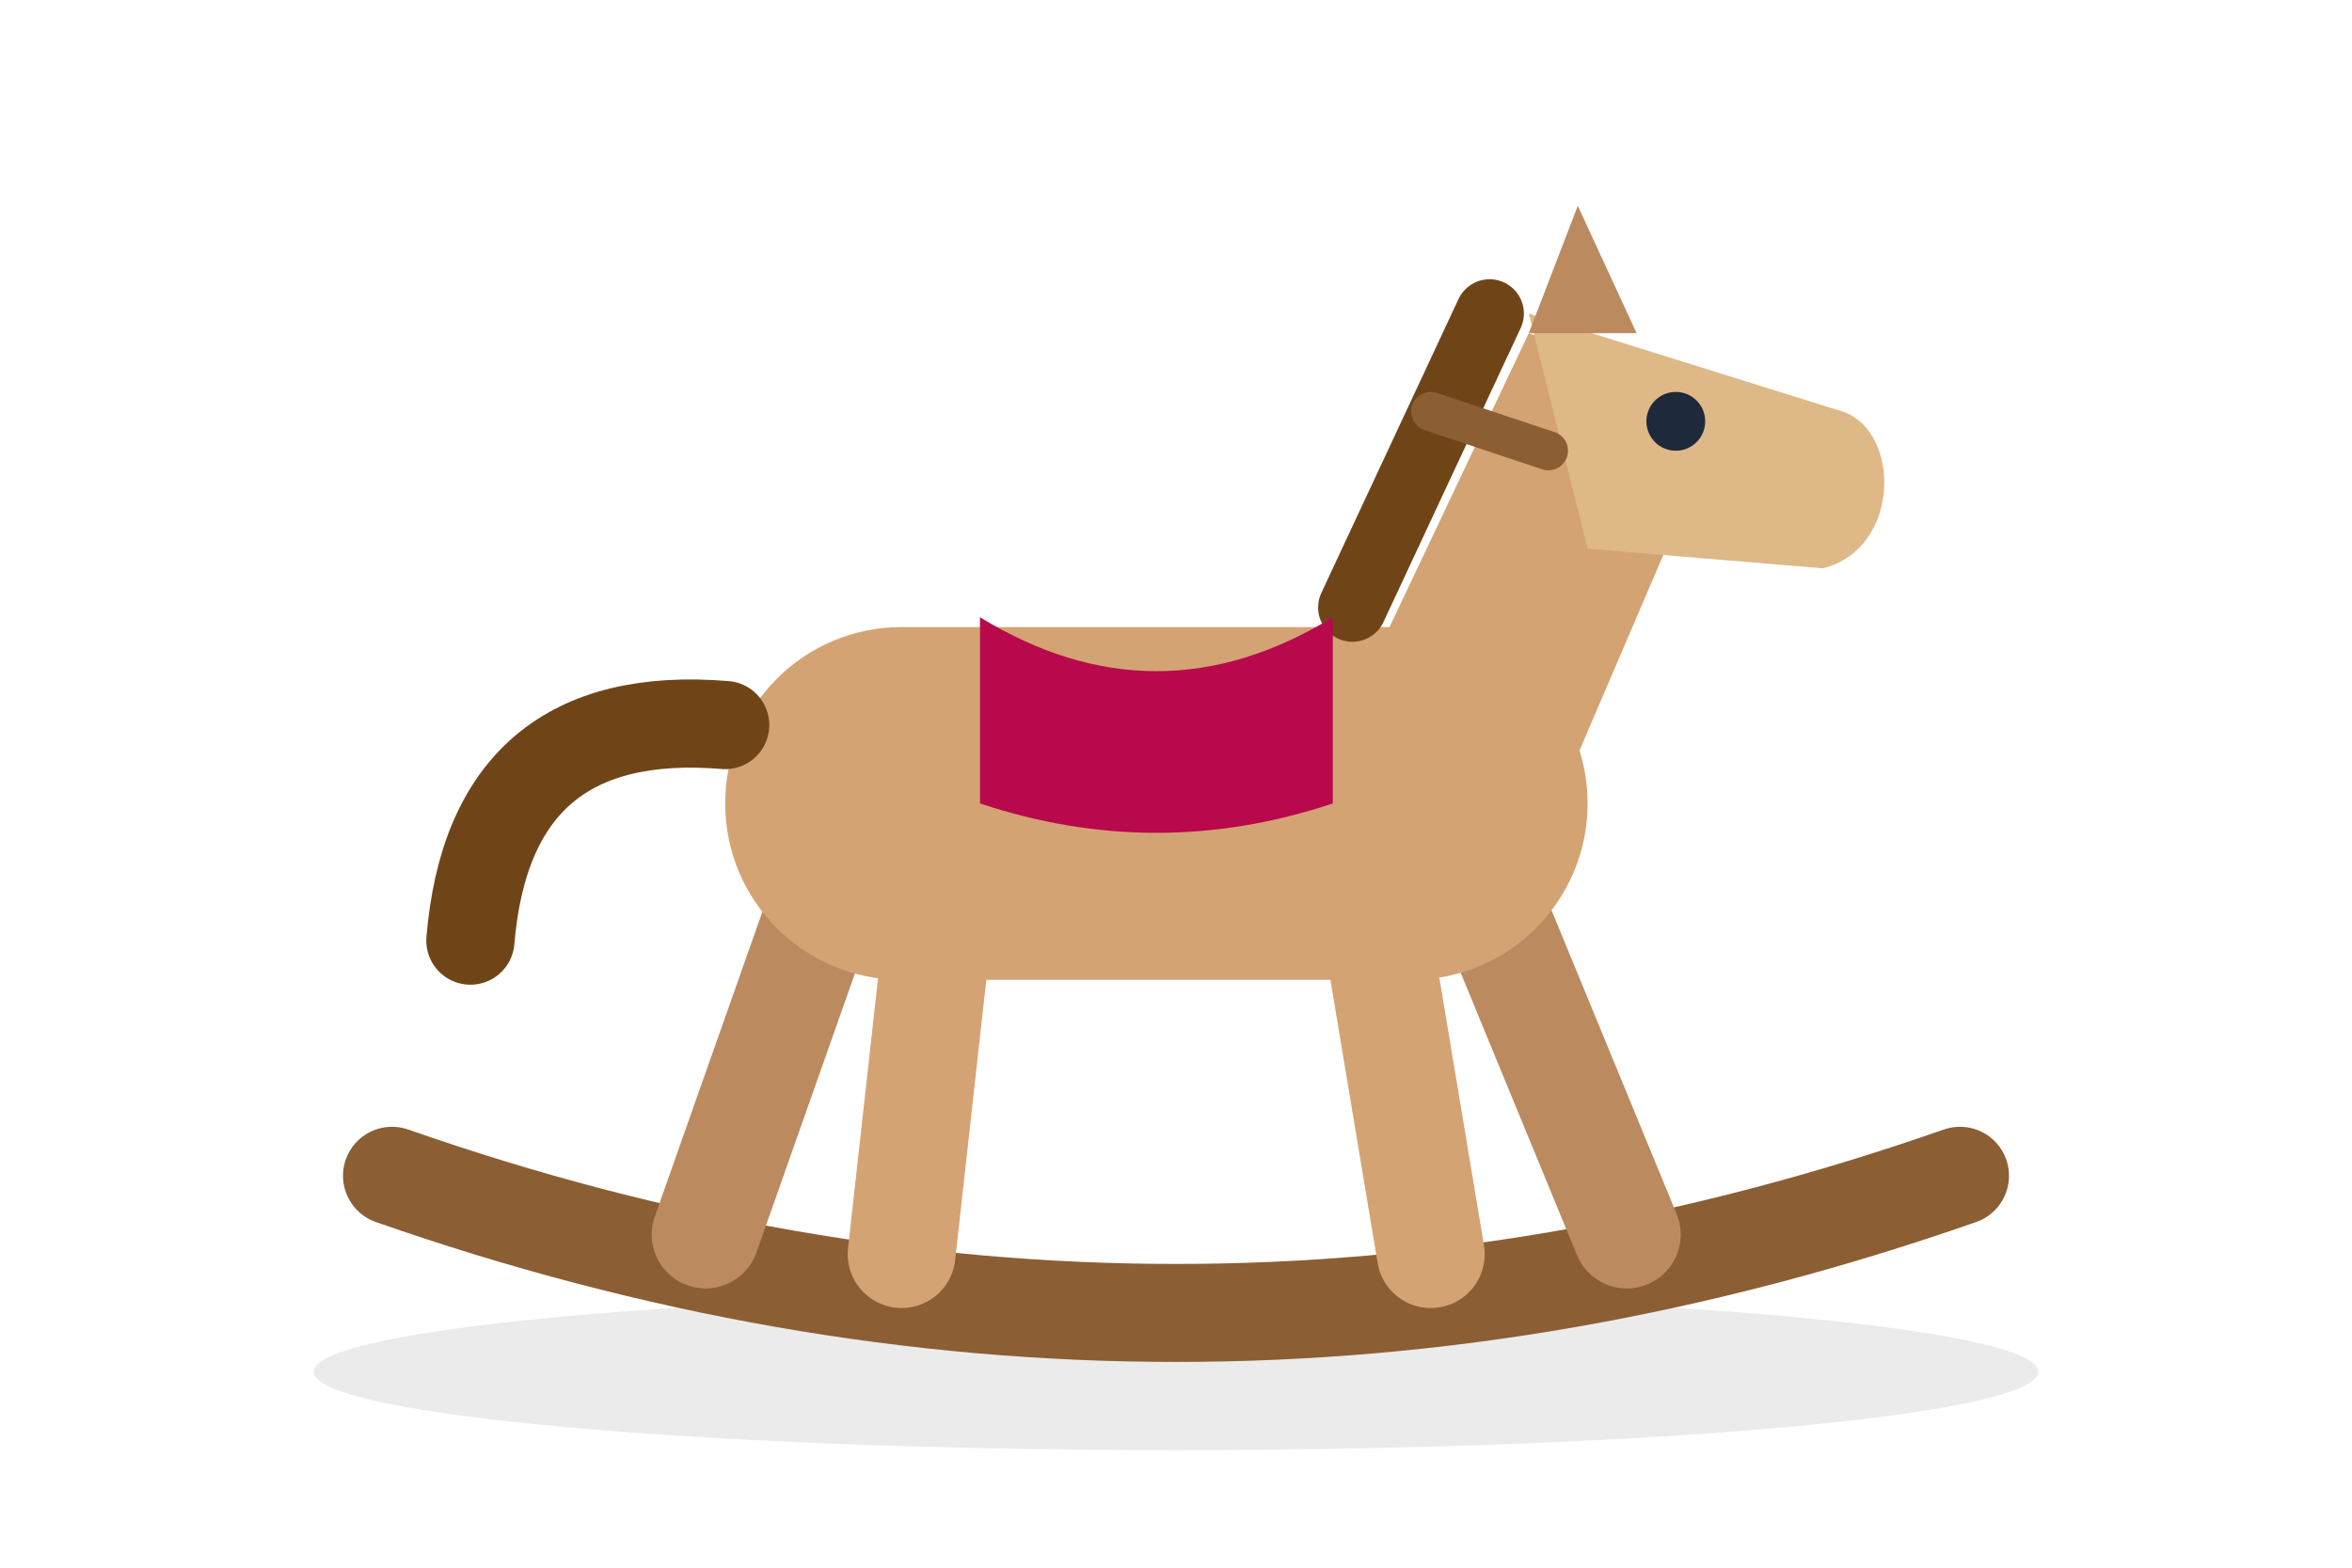
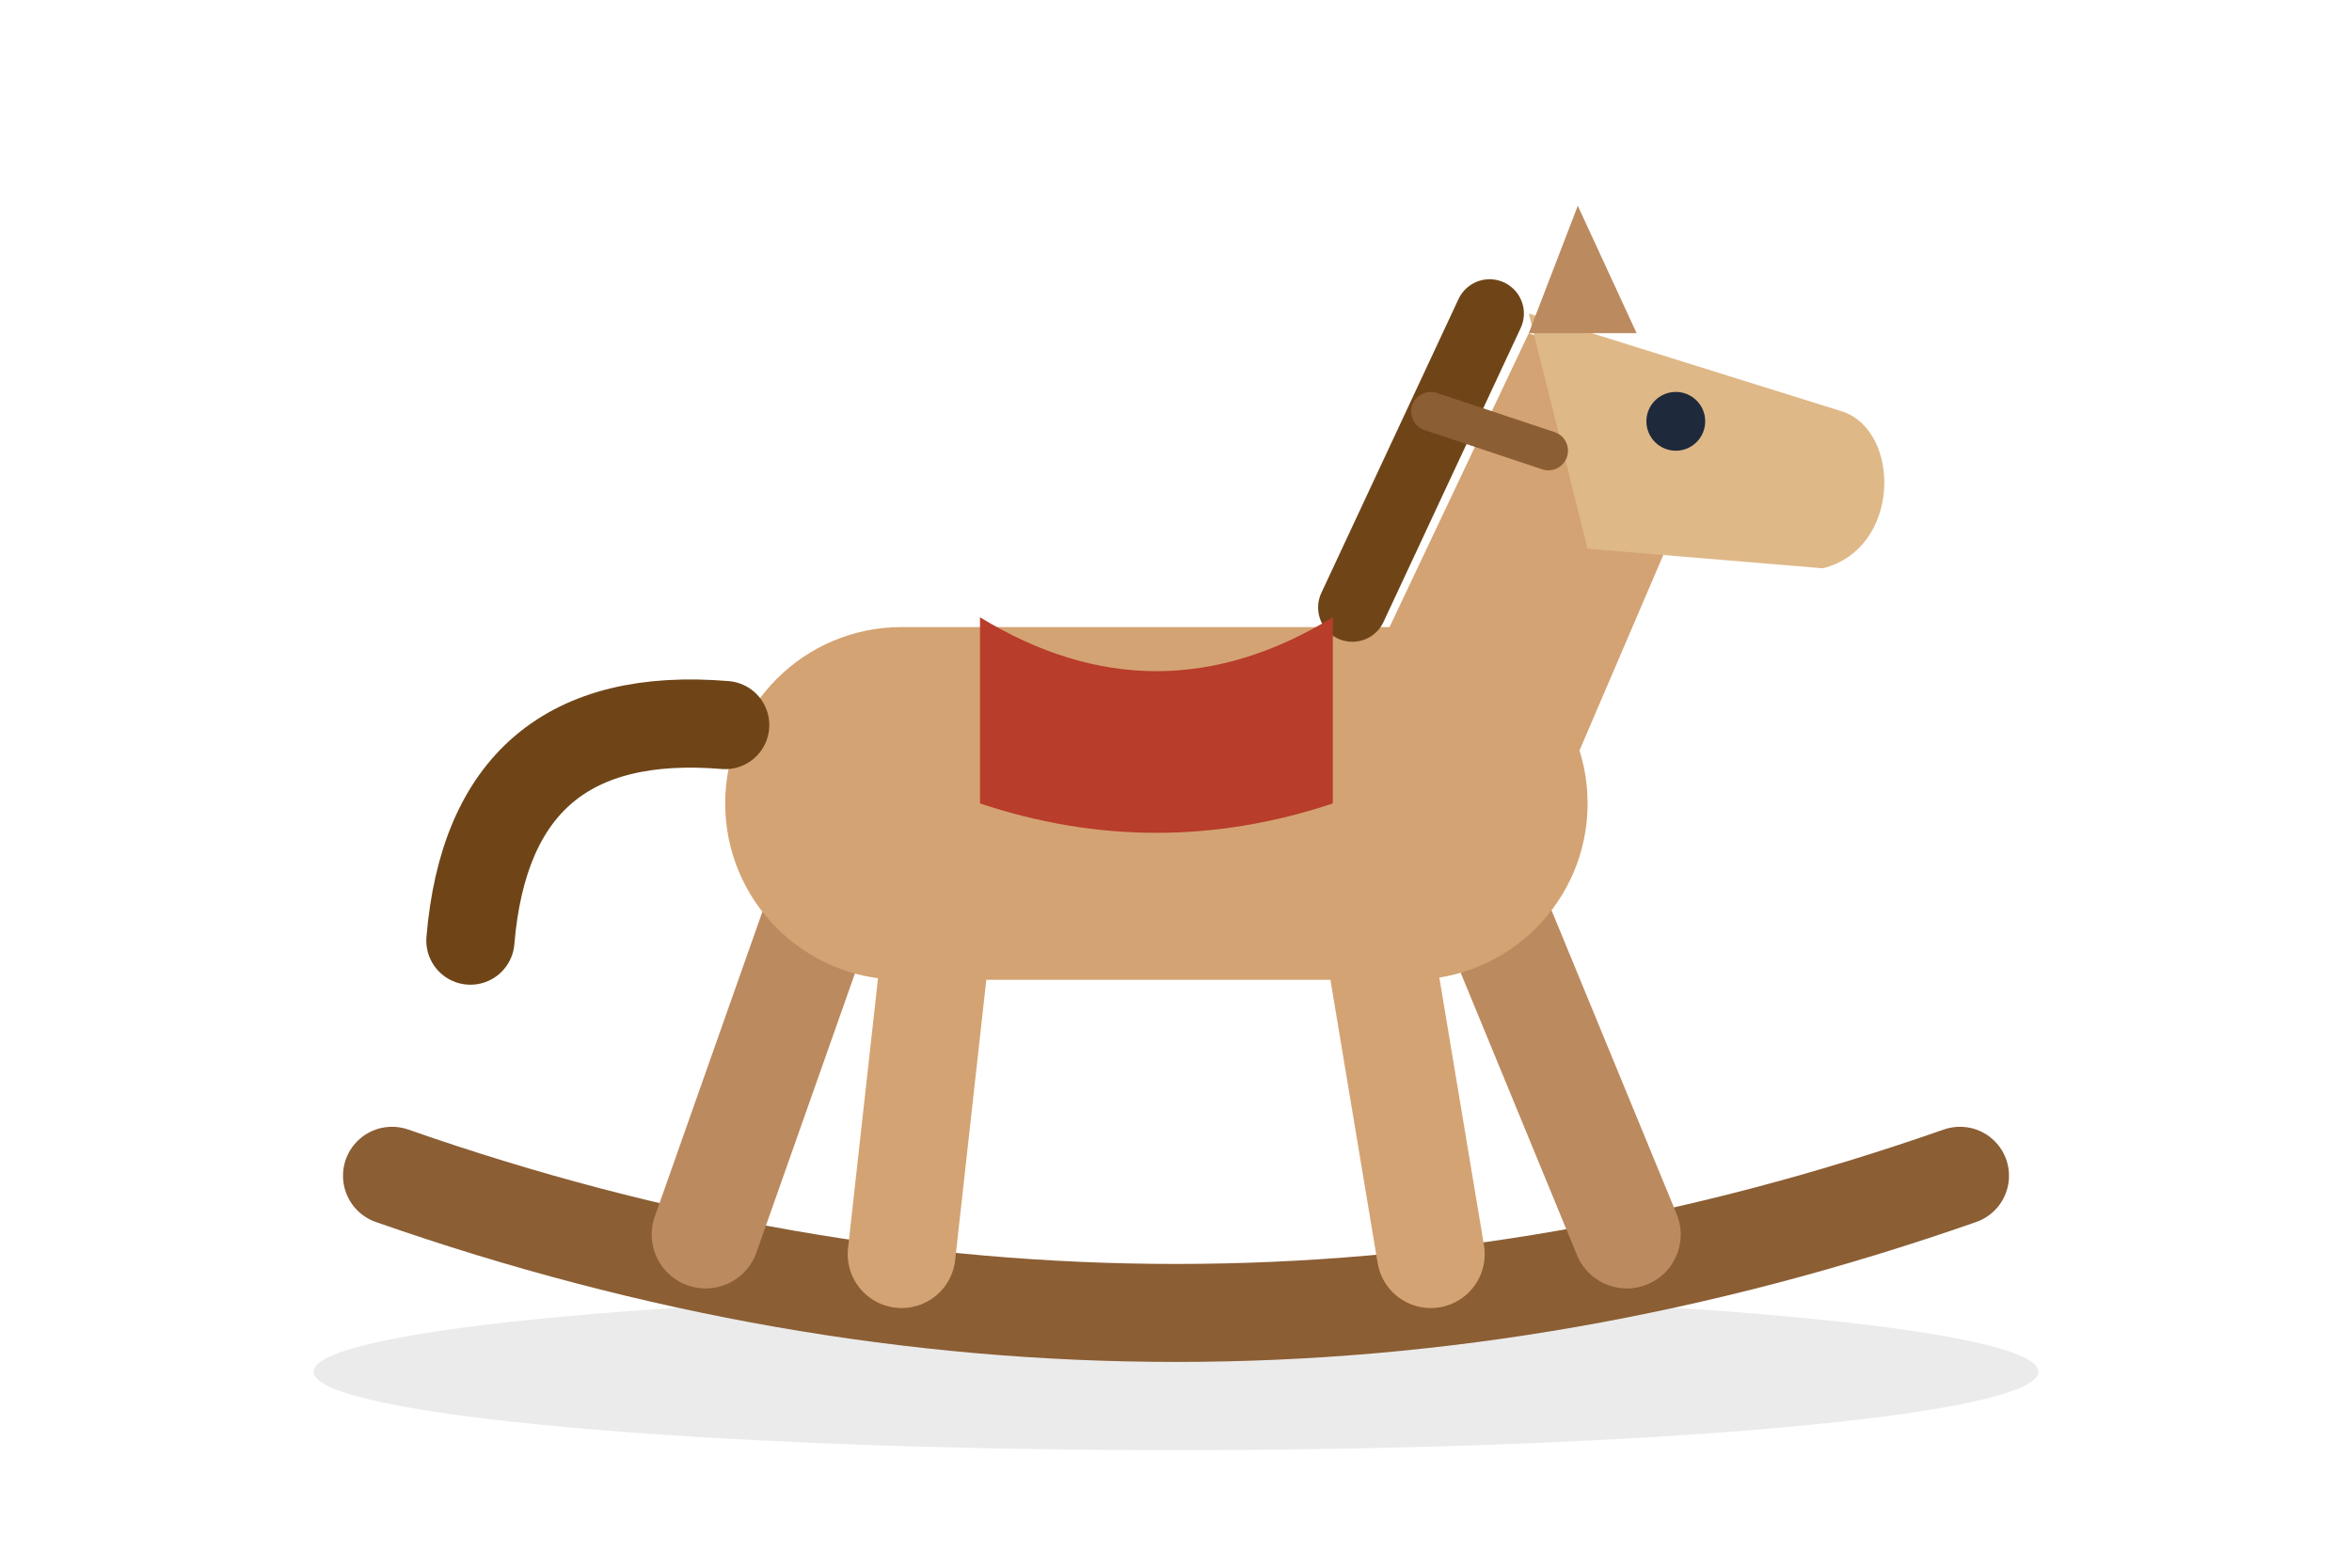
<svg xmlns="http://www.w3.org/2000/svg" viewBox="0 0 240 160" fill="none">
  <ellipse cx="120" cy="140" rx="88" ry="8" fill="#000" opacity="0.08" />
  <path d="M40 120 Q120 148 200 120" stroke="#8b5e34" stroke-width="10" stroke-linecap="round" />
  <path d="M84 92 L72 126" stroke="#bc8a5f" stroke-width="11" stroke-linecap="round" />
  <path d="M152 92 L166 126" stroke="#bc8a5f" stroke-width="11" stroke-linecap="round" />
  <path d="M96 92 L92 128" stroke="#d4a373" stroke-width="11" stroke-linecap="round" />
  <path d="M140 92 L146 128" stroke="#d4a373" stroke-width="11" stroke-linecap="round" />
  <rect x="74" y="64" width="88" height="36" rx="18" fill="#d4a373" />
  <path d="M74 74 Q50 72 48 96" stroke="#6f4518" stroke-width="9" stroke-linecap="round" />
  <path d="M138 72 L156 34 L176 42 L158 84 Z" fill="#d4a373" />
  <path d="M156 32 L188 42 C194 44 194 56 186 58 L162 56 Z" fill="#deb887" />
  <path d="M138 62 L152 32" stroke="#6f4518" stroke-width="7" stroke-linecap="round" />
  <path d="M156 34 L161 21 L167 34 Z" fill="#bc8a5f" />
  <circle cx="171" cy="43" r="3" fill="#1e293b" />
-   <path d="M100 63 Q118 74 136 63 L136 82 Q118 88 100 82 Z" fill="#b7094c" />
+   <path d="M100 63 Q118 74 136 63 L136 82 Q118 88 100 82 Z" fill="#b83d2b" />
  <line x1="158" y1="46" x2="146" y2="42" stroke="#8b5e34" stroke-width="4" stroke-linecap="round" />
</svg>
